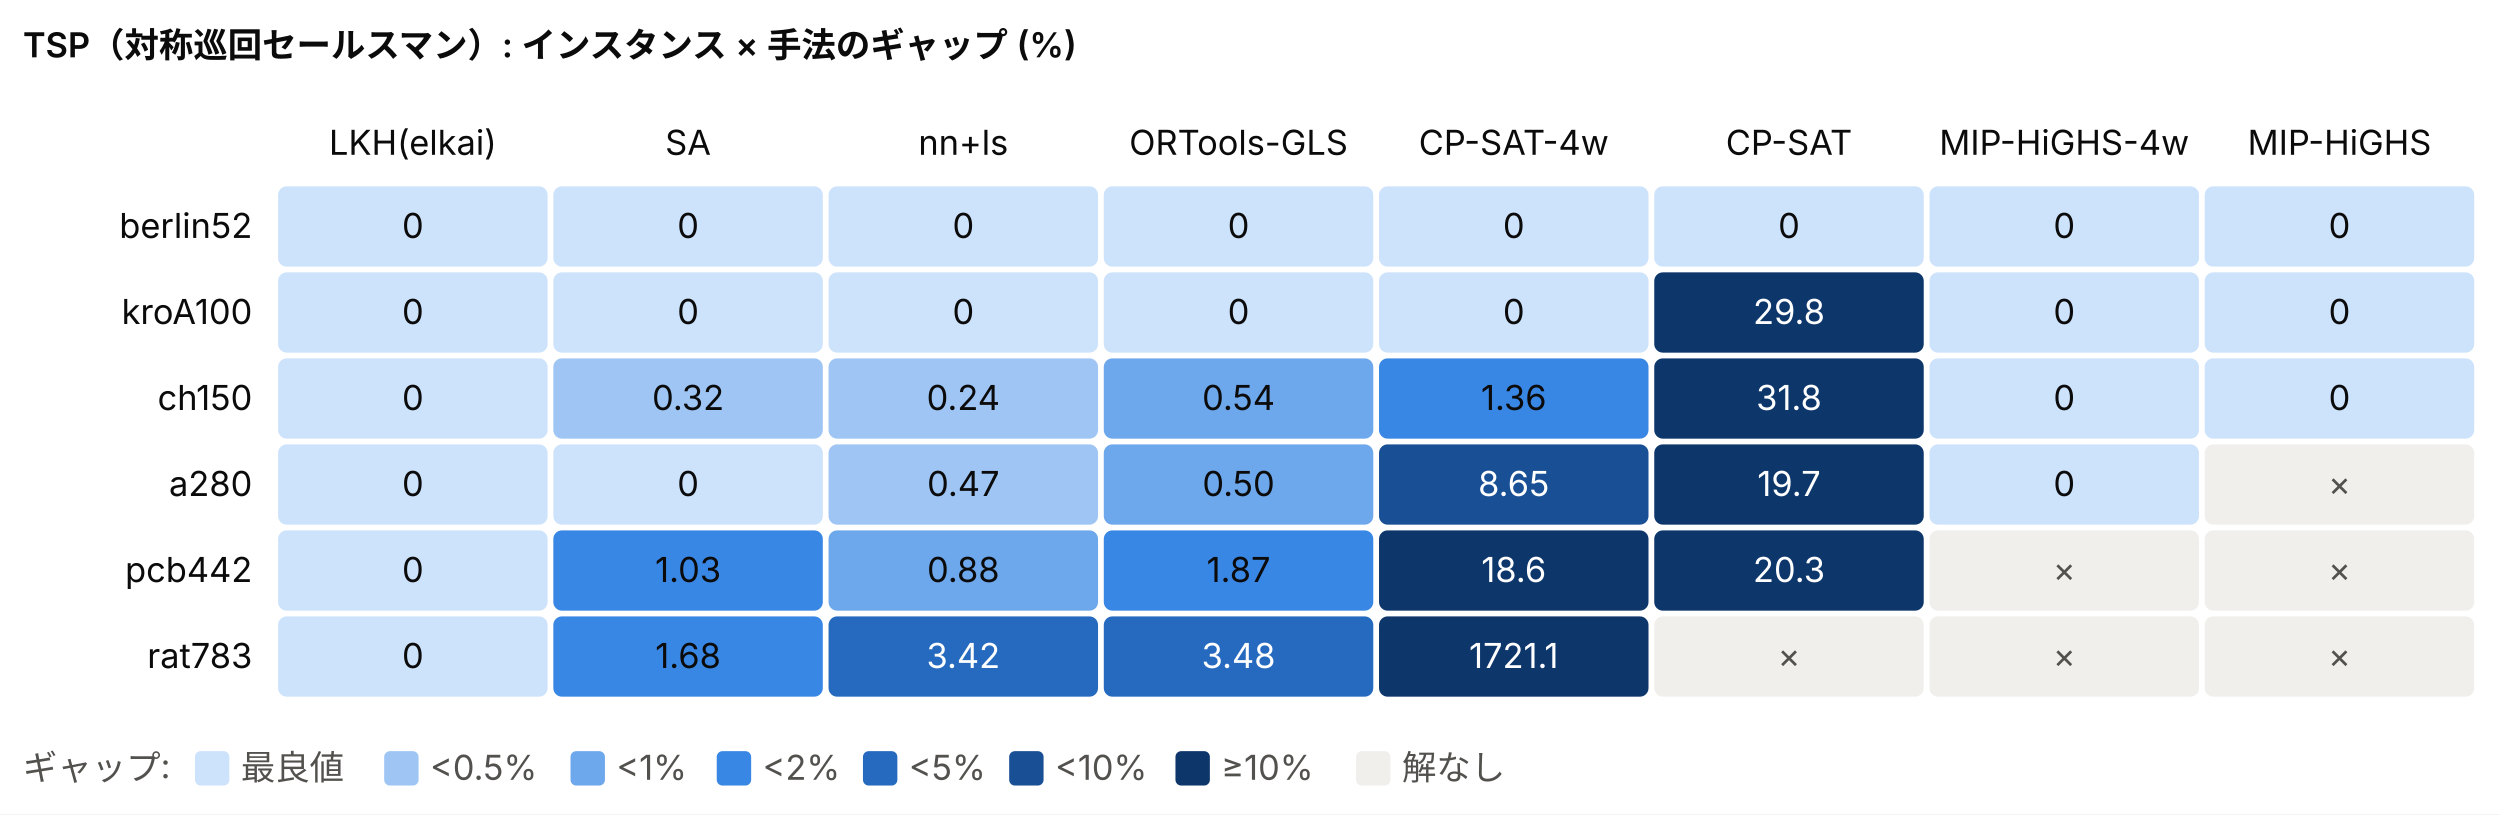
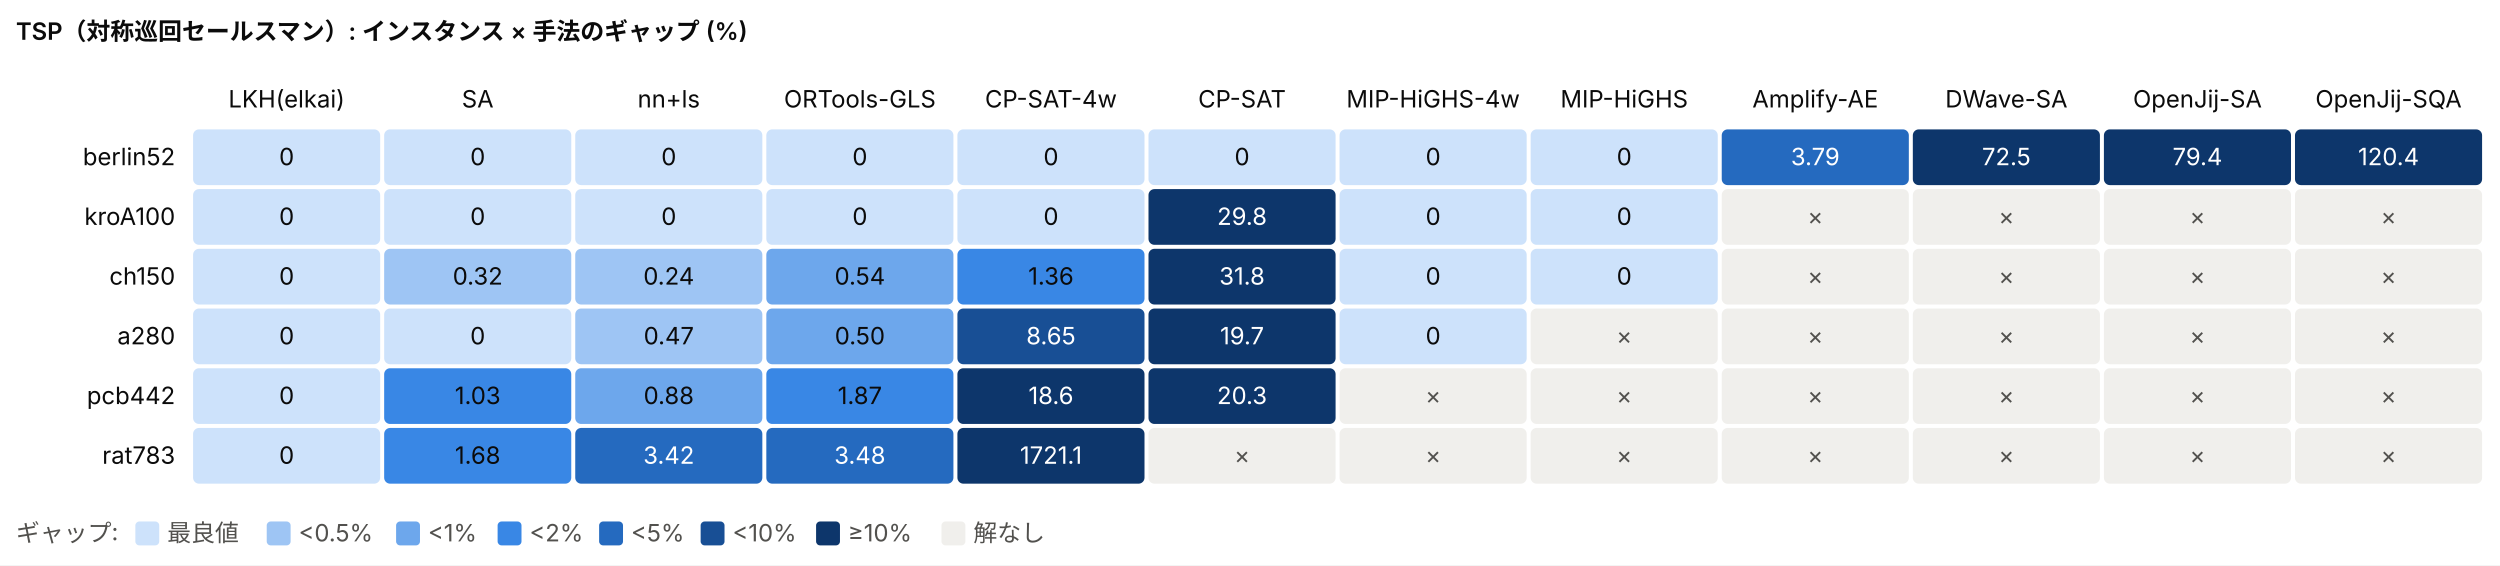
- <svg xmlns="http://www.w3.org/2000/svg" width="872" height="284" viewBox="0 0 872 284" font-family="-apple-system, 'Segoe UI', 'Hiragino Sans', 'Yu Gothic UI', Meiryo, sans-serif" font-size="12">
-   <rect width="872" height="284" fill="#ffffff" />
+ <svg xmlns="http://www.w3.org/2000/svg" width="1256" height="284" viewBox="0 0 1256 284" font-family="-apple-system, 'Segoe UI', 'Hiragino Sans', 'Yu Gothic UI', Meiryo, sans-serif" font-size="12">
+   <rect width="1256" height="284" fill="#ffffff" />
  <text x="8.0" y="20.0" text-anchor="start" fill="#0b0b0b" font-weight="600">TSP（対称巡回セールスマン）: インスタンス × 手法のギャップ (%)</text>
  <text x="144.0" y="54.0" text-anchor="middle" fill="#0b0b0b">LKH(elkai)</text>
  <text x="240.0" y="54.0" text-anchor="middle" fill="#0b0b0b">SA</text>
  <text x="336.0" y="54.0" text-anchor="middle" fill="#0b0b0b">nn+ls</text>
  <text x="432.0" y="54.0" text-anchor="middle" fill="#0b0b0b">ORTools-GLS</text>
  <text x="528.0" y="54.0" text-anchor="middle" fill="#0b0b0b">CP-SAT-4w</text>
  <text x="624.0" y="54.0" text-anchor="middle" fill="#0b0b0b">CP-SAT</text>
  <text x="720.0" y="54.0" text-anchor="middle" fill="#0b0b0b">MIP-HiGHS-4w</text>
  <text x="816.0" y="54.0" text-anchor="middle" fill="#0b0b0b">MIP-HiGHS</text>
+   <text x="912.0" y="54.0" text-anchor="middle" fill="#0b0b0b">Amplify-AE</text>
+   <text x="1008.0" y="54.0" text-anchor="middle" fill="#0b0b0b">DWave-SA</text>
+   <text x="1104.0" y="54.0" text-anchor="middle" fill="#0b0b0b">OpenJij-SA</text>
+   <text x="1200.0" y="54.0" text-anchor="middle" fill="#0b0b0b">OpenJij-SQA</text>
  <text x="88.0" y="83.0" text-anchor="end" fill="#0b0b0b">berlin52</text>
  <rect x="97" y="65" width="94" height="28" rx="3" fill="#cde2fb" />
  <text x="144.0" y="83.0" text-anchor="middle" fill="#0b0b0b">0</text>
  <rect x="193" y="65" width="94" height="28" rx="3" fill="#cde2fb" />
  <text x="240.0" y="83.0" text-anchor="middle" fill="#0b0b0b">0</text>
  <rect x="289" y="65" width="94" height="28" rx="3" fill="#cde2fb" />
  <text x="336.0" y="83.0" text-anchor="middle" fill="#0b0b0b">0</text>
  <rect x="385" y="65" width="94" height="28" rx="3" fill="#cde2fb" />
  <text x="432.0" y="83.0" text-anchor="middle" fill="#0b0b0b">0</text>
  <rect x="481" y="65" width="94" height="28" rx="3" fill="#cde2fb" />
  <text x="528.0" y="83.0" text-anchor="middle" fill="#0b0b0b">0</text>
  <rect x="577" y="65" width="94" height="28" rx="3" fill="#cde2fb" />
  <text x="624.0" y="83.0" text-anchor="middle" fill="#0b0b0b">0</text>
  <rect x="673" y="65" width="94" height="28" rx="3" fill="#cde2fb" />
  <text x="720.0" y="83.0" text-anchor="middle" fill="#0b0b0b">0</text>
  <rect x="769" y="65" width="94" height="28" rx="3" fill="#cde2fb" />
  <text x="816.0" y="83.0" text-anchor="middle" fill="#0b0b0b">0</text>
+   <rect x="865" y="65" width="94" height="28" rx="3" fill="#256abf" />
+   <text x="912.0" y="83.0" text-anchor="middle" fill="#ffffff">3.79</text>
+   <rect x="961" y="65" width="94" height="28" rx="3" fill="#0d366b" />
+   <text x="1008.0" y="83.0" text-anchor="middle" fill="#ffffff">72.5</text>
+   <rect x="1057" y="65" width="94" height="28" rx="3" fill="#0d366b" />
+   <text x="1104.0" y="83.0" text-anchor="middle" fill="#ffffff">79.4</text>
+   <rect x="1153" y="65" width="94" height="28" rx="3" fill="#0d366b" />
+   <text x="1200.0" y="83.0" text-anchor="middle" fill="#ffffff">120.4</text>
  <text x="88.0" y="113.0" text-anchor="end" fill="#0b0b0b">kroA100</text>
  <rect x="97" y="95" width="94" height="28" rx="3" fill="#cde2fb" />
  <text x="144.0" y="113.0" text-anchor="middle" fill="#0b0b0b">0</text>
  <rect x="193" y="95" width="94" height="28" rx="3" fill="#cde2fb" />
  <text x="240.0" y="113.0" text-anchor="middle" fill="#0b0b0b">0</text>
  <rect x="289" y="95" width="94" height="28" rx="3" fill="#cde2fb" />
  <text x="336.0" y="113.0" text-anchor="middle" fill="#0b0b0b">0</text>
  <rect x="385" y="95" width="94" height="28" rx="3" fill="#cde2fb" />
  <text x="432.0" y="113.0" text-anchor="middle" fill="#0b0b0b">0</text>
  <rect x="481" y="95" width="94" height="28" rx="3" fill="#cde2fb" />
  <text x="528.0" y="113.0" text-anchor="middle" fill="#0b0b0b">0</text>
  <rect x="577" y="95" width="94" height="28" rx="3" fill="#0d366b" />
  <text x="624.0" y="113.0" text-anchor="middle" fill="#ffffff">29.8</text>
  <rect x="673" y="95" width="94" height="28" rx="3" fill="#cde2fb" />
  <text x="720.0" y="113.0" text-anchor="middle" fill="#0b0b0b">0</text>
  <rect x="769" y="95" width="94" height="28" rx="3" fill="#cde2fb" />
  <text x="816.0" y="113.0" text-anchor="middle" fill="#0b0b0b">0</text>
+   <rect x="865" y="95" width="94" height="28" rx="3" fill="#f0efec" />
+   <text x="912.0" y="113.0" text-anchor="middle" fill="#52514e">×</text>
+   <rect x="961" y="95" width="94" height="28" rx="3" fill="#f0efec" />
+   <text x="1008.0" y="113.0" text-anchor="middle" fill="#52514e">×</text>
+   <rect x="1057" y="95" width="94" height="28" rx="3" fill="#f0efec" />
+   <text x="1104.0" y="113.0" text-anchor="middle" fill="#52514e">×</text>
+   <rect x="1153" y="95" width="94" height="28" rx="3" fill="#f0efec" />
+   <text x="1200.0" y="113.0" text-anchor="middle" fill="#52514e">×</text>
  <text x="88.0" y="143.0" text-anchor="end" fill="#0b0b0b">ch150</text>
  <rect x="97" y="125" width="94" height="28" rx="3" fill="#cde2fb" />
  <text x="144.0" y="143.0" text-anchor="middle" fill="#0b0b0b">0</text>
  <rect x="193" y="125" width="94" height="28" rx="3" fill="#9ec5f4" />
  <text x="240.0" y="143.0" text-anchor="middle" fill="#0b0b0b">0.32</text>
  <rect x="289" y="125" width="94" height="28" rx="3" fill="#9ec5f4" />
  <text x="336.0" y="143.0" text-anchor="middle" fill="#0b0b0b">0.24</text>
  <rect x="385" y="125" width="94" height="28" rx="3" fill="#6da7ec" />
  <text x="432.0" y="143.0" text-anchor="middle" fill="#0b0b0b">0.54</text>
  <rect x="481" y="125" width="94" height="28" rx="3" fill="#3987e5" />
  <text x="528.0" y="143.0" text-anchor="middle" fill="#0b0b0b">1.36</text>
  <rect x="577" y="125" width="94" height="28" rx="3" fill="#0d366b" />
  <text x="624.0" y="143.0" text-anchor="middle" fill="#ffffff">31.8</text>
  <rect x="673" y="125" width="94" height="28" rx="3" fill="#cde2fb" />
  <text x="720.0" y="143.0" text-anchor="middle" fill="#0b0b0b">0</text>
  <rect x="769" y="125" width="94" height="28" rx="3" fill="#cde2fb" />
  <text x="816.0" y="143.0" text-anchor="middle" fill="#0b0b0b">0</text>
+   <rect x="865" y="125" width="94" height="28" rx="3" fill="#f0efec" />
+   <text x="912.0" y="143.0" text-anchor="middle" fill="#52514e">×</text>
+   <rect x="961" y="125" width="94" height="28" rx="3" fill="#f0efec" />
+   <text x="1008.0" y="143.0" text-anchor="middle" fill="#52514e">×</text>
+   <rect x="1057" y="125" width="94" height="28" rx="3" fill="#f0efec" />
+   <text x="1104.0" y="143.0" text-anchor="middle" fill="#52514e">×</text>
+   <rect x="1153" y="125" width="94" height="28" rx="3" fill="#f0efec" />
+   <text x="1200.0" y="143.0" text-anchor="middle" fill="#52514e">×</text>
  <text x="88.0" y="173.0" text-anchor="end" fill="#0b0b0b">a280</text>
  <rect x="97" y="155" width="94" height="28" rx="3" fill="#cde2fb" />
  <text x="144.0" y="173.0" text-anchor="middle" fill="#0b0b0b">0</text>
  <rect x="193" y="155" width="94" height="28" rx="3" fill="#cde2fb" />
  <text x="240.0" y="173.0" text-anchor="middle" fill="#0b0b0b">0</text>
  <rect x="289" y="155" width="94" height="28" rx="3" fill="#9ec5f4" />
  <text x="336.0" y="173.0" text-anchor="middle" fill="#0b0b0b">0.47</text>
  <rect x="385" y="155" width="94" height="28" rx="3" fill="#6da7ec" />
  <text x="432.0" y="173.0" text-anchor="middle" fill="#0b0b0b">0.50</text>
  <rect x="481" y="155" width="94" height="28" rx="3" fill="#184f95" />
  <text x="528.0" y="173.0" text-anchor="middle" fill="#ffffff">8.65</text>
  <rect x="577" y="155" width="94" height="28" rx="3" fill="#0d366b" />
  <text x="624.0" y="173.0" text-anchor="middle" fill="#ffffff">19.7</text>
  <rect x="673" y="155" width="94" height="28" rx="3" fill="#cde2fb" />
  <text x="720.0" y="173.0" text-anchor="middle" fill="#0b0b0b">0</text>
  <rect x="769" y="155" width="94" height="28" rx="3" fill="#f0efec" />
  <text x="816.0" y="173.0" text-anchor="middle" fill="#52514e">×</text>
+   <rect x="865" y="155" width="94" height="28" rx="3" fill="#f0efec" />
+   <text x="912.0" y="173.0" text-anchor="middle" fill="#52514e">×</text>
+   <rect x="961" y="155" width="94" height="28" rx="3" fill="#f0efec" />
+   <text x="1008.0" y="173.0" text-anchor="middle" fill="#52514e">×</text>
+   <rect x="1057" y="155" width="94" height="28" rx="3" fill="#f0efec" />
+   <text x="1104.0" y="173.0" text-anchor="middle" fill="#52514e">×</text>
+   <rect x="1153" y="155" width="94" height="28" rx="3" fill="#f0efec" />
+   <text x="1200.0" y="173.0" text-anchor="middle" fill="#52514e">×</text>
  <text x="88.0" y="203.0" text-anchor="end" fill="#0b0b0b">pcb442</text>
  <rect x="97" y="185" width="94" height="28" rx="3" fill="#cde2fb" />
  <text x="144.0" y="203.0" text-anchor="middle" fill="#0b0b0b">0</text>
  <rect x="193" y="185" width="94" height="28" rx="3" fill="#3987e5" />
  <text x="240.0" y="203.0" text-anchor="middle" fill="#0b0b0b">1.03</text>
  <rect x="289" y="185" width="94" height="28" rx="3" fill="#6da7ec" />
  <text x="336.0" y="203.0" text-anchor="middle" fill="#0b0b0b">0.88</text>
  <rect x="385" y="185" width="94" height="28" rx="3" fill="#3987e5" />
  <text x="432.0" y="203.0" text-anchor="middle" fill="#0b0b0b">1.87</text>
  <rect x="481" y="185" width="94" height="28" rx="3" fill="#0d366b" />
  <text x="528.0" y="203.0" text-anchor="middle" fill="#ffffff">18.6</text>
  <rect x="577" y="185" width="94" height="28" rx="3" fill="#0d366b" />
  <text x="624.0" y="203.0" text-anchor="middle" fill="#ffffff">20.3</text>
  <rect x="673" y="185" width="94" height="28" rx="3" fill="#f0efec" />
  <text x="720.0" y="203.0" text-anchor="middle" fill="#52514e">×</text>
  <rect x="769" y="185" width="94" height="28" rx="3" fill="#f0efec" />
  <text x="816.0" y="203.0" text-anchor="middle" fill="#52514e">×</text>
+   <rect x="865" y="185" width="94" height="28" rx="3" fill="#f0efec" />
+   <text x="912.0" y="203.0" text-anchor="middle" fill="#52514e">×</text>
+   <rect x="961" y="185" width="94" height="28" rx="3" fill="#f0efec" />
+   <text x="1008.0" y="203.0" text-anchor="middle" fill="#52514e">×</text>
+   <rect x="1057" y="185" width="94" height="28" rx="3" fill="#f0efec" />
+   <text x="1104.0" y="203.0" text-anchor="middle" fill="#52514e">×</text>
+   <rect x="1153" y="185" width="94" height="28" rx="3" fill="#f0efec" />
+   <text x="1200.0" y="203.0" text-anchor="middle" fill="#52514e">×</text>
  <text x="88.0" y="233.0" text-anchor="end" fill="#0b0b0b">rat783</text>
  <rect x="97" y="215" width="94" height="28" rx="3" fill="#cde2fb" />
  <text x="144.0" y="233.0" text-anchor="middle" fill="#0b0b0b">0</text>
  <rect x="193" y="215" width="94" height="28" rx="3" fill="#3987e5" />
  <text x="240.0" y="233.0" text-anchor="middle" fill="#0b0b0b">1.68</text>
  <rect x="289" y="215" width="94" height="28" rx="3" fill="#256abf" />
  <text x="336.0" y="233.0" text-anchor="middle" fill="#ffffff">3.42</text>
  <rect x="385" y="215" width="94" height="28" rx="3" fill="#256abf" />
  <text x="432.0" y="233.0" text-anchor="middle" fill="#ffffff">3.48</text>
  <rect x="481" y="215" width="94" height="28" rx="3" fill="#0d366b" />
  <text x="528.0" y="233.0" text-anchor="middle" fill="#ffffff">1721.1</text>
  <rect x="577" y="215" width="94" height="28" rx="3" fill="#f0efec" />
  <text x="624.0" y="233.0" text-anchor="middle" fill="#52514e">×</text>
  <rect x="673" y="215" width="94" height="28" rx="3" fill="#f0efec" />
  <text x="720.0" y="233.0" text-anchor="middle" fill="#52514e">×</text>
  <rect x="769" y="215" width="94" height="28" rx="3" fill="#f0efec" />
  <text x="816.0" y="233.0" text-anchor="middle" fill="#52514e">×</text>
+   <rect x="865" y="215" width="94" height="28" rx="3" fill="#f0efec" />
+   <text x="912.0" y="233.0" text-anchor="middle" fill="#52514e">×</text>
+   <rect x="961" y="215" width="94" height="28" rx="3" fill="#f0efec" />
+   <text x="1008.0" y="233.0" text-anchor="middle" fill="#52514e">×</text>
+   <rect x="1057" y="215" width="94" height="28" rx="3" fill="#f0efec" />
+   <text x="1104.0" y="233.0" text-anchor="middle" fill="#52514e">×</text>
+   <rect x="1153" y="215" width="94" height="28" rx="3" fill="#f0efec" />
+   <text x="1200.0" y="233.0" text-anchor="middle" fill="#52514e">×</text>
  <text x="8.0" y="272.0" text-anchor="start" fill="#52514e">ギャップ:</text>
  <rect x="68" y="262" width="12" height="12" rx="2" fill="#cde2fb" />
  <text x="84.0" y="272.0" text-anchor="start" fill="#52514e">最良値</text>
  <rect x="134" y="262" width="12" height="12" rx="2" fill="#9ec5f4" />
  <text x="150.0" y="272.0" text-anchor="start" fill="#52514e">&lt;0.5%</text>
  <rect x="199" y="262" width="12" height="12" rx="2" fill="#6da7ec" />
  <text x="215.0" y="272.0" text-anchor="start" fill="#52514e">&lt;1%</text>
  <rect x="250" y="262" width="12" height="12" rx="2" fill="#3987e5" />
  <text x="266.0" y="272.0" text-anchor="start" fill="#52514e">&lt;2%</text>
  <rect x="301" y="262" width="12" height="12" rx="2" fill="#256abf" />
  <text x="317.0" y="272.0" text-anchor="start" fill="#52514e">&lt;5%</text>
  <rect x="352" y="262" width="12" height="12" rx="2" fill="#184f95" />
  <text x="368.0" y="272.0" text-anchor="start" fill="#52514e">&lt;10%</text>
  <rect x="410" y="262" width="12" height="12" rx="2" fill="#0d366b" />
  <text x="426.0" y="272.0" text-anchor="start" fill="#52514e">≥10%</text>
  <rect x="473" y="262" width="12" height="12" rx="2" fill="#f0efec" />
  <text x="489.0" y="272.0" text-anchor="start" fill="#52514e">解なし</text>
</svg>
